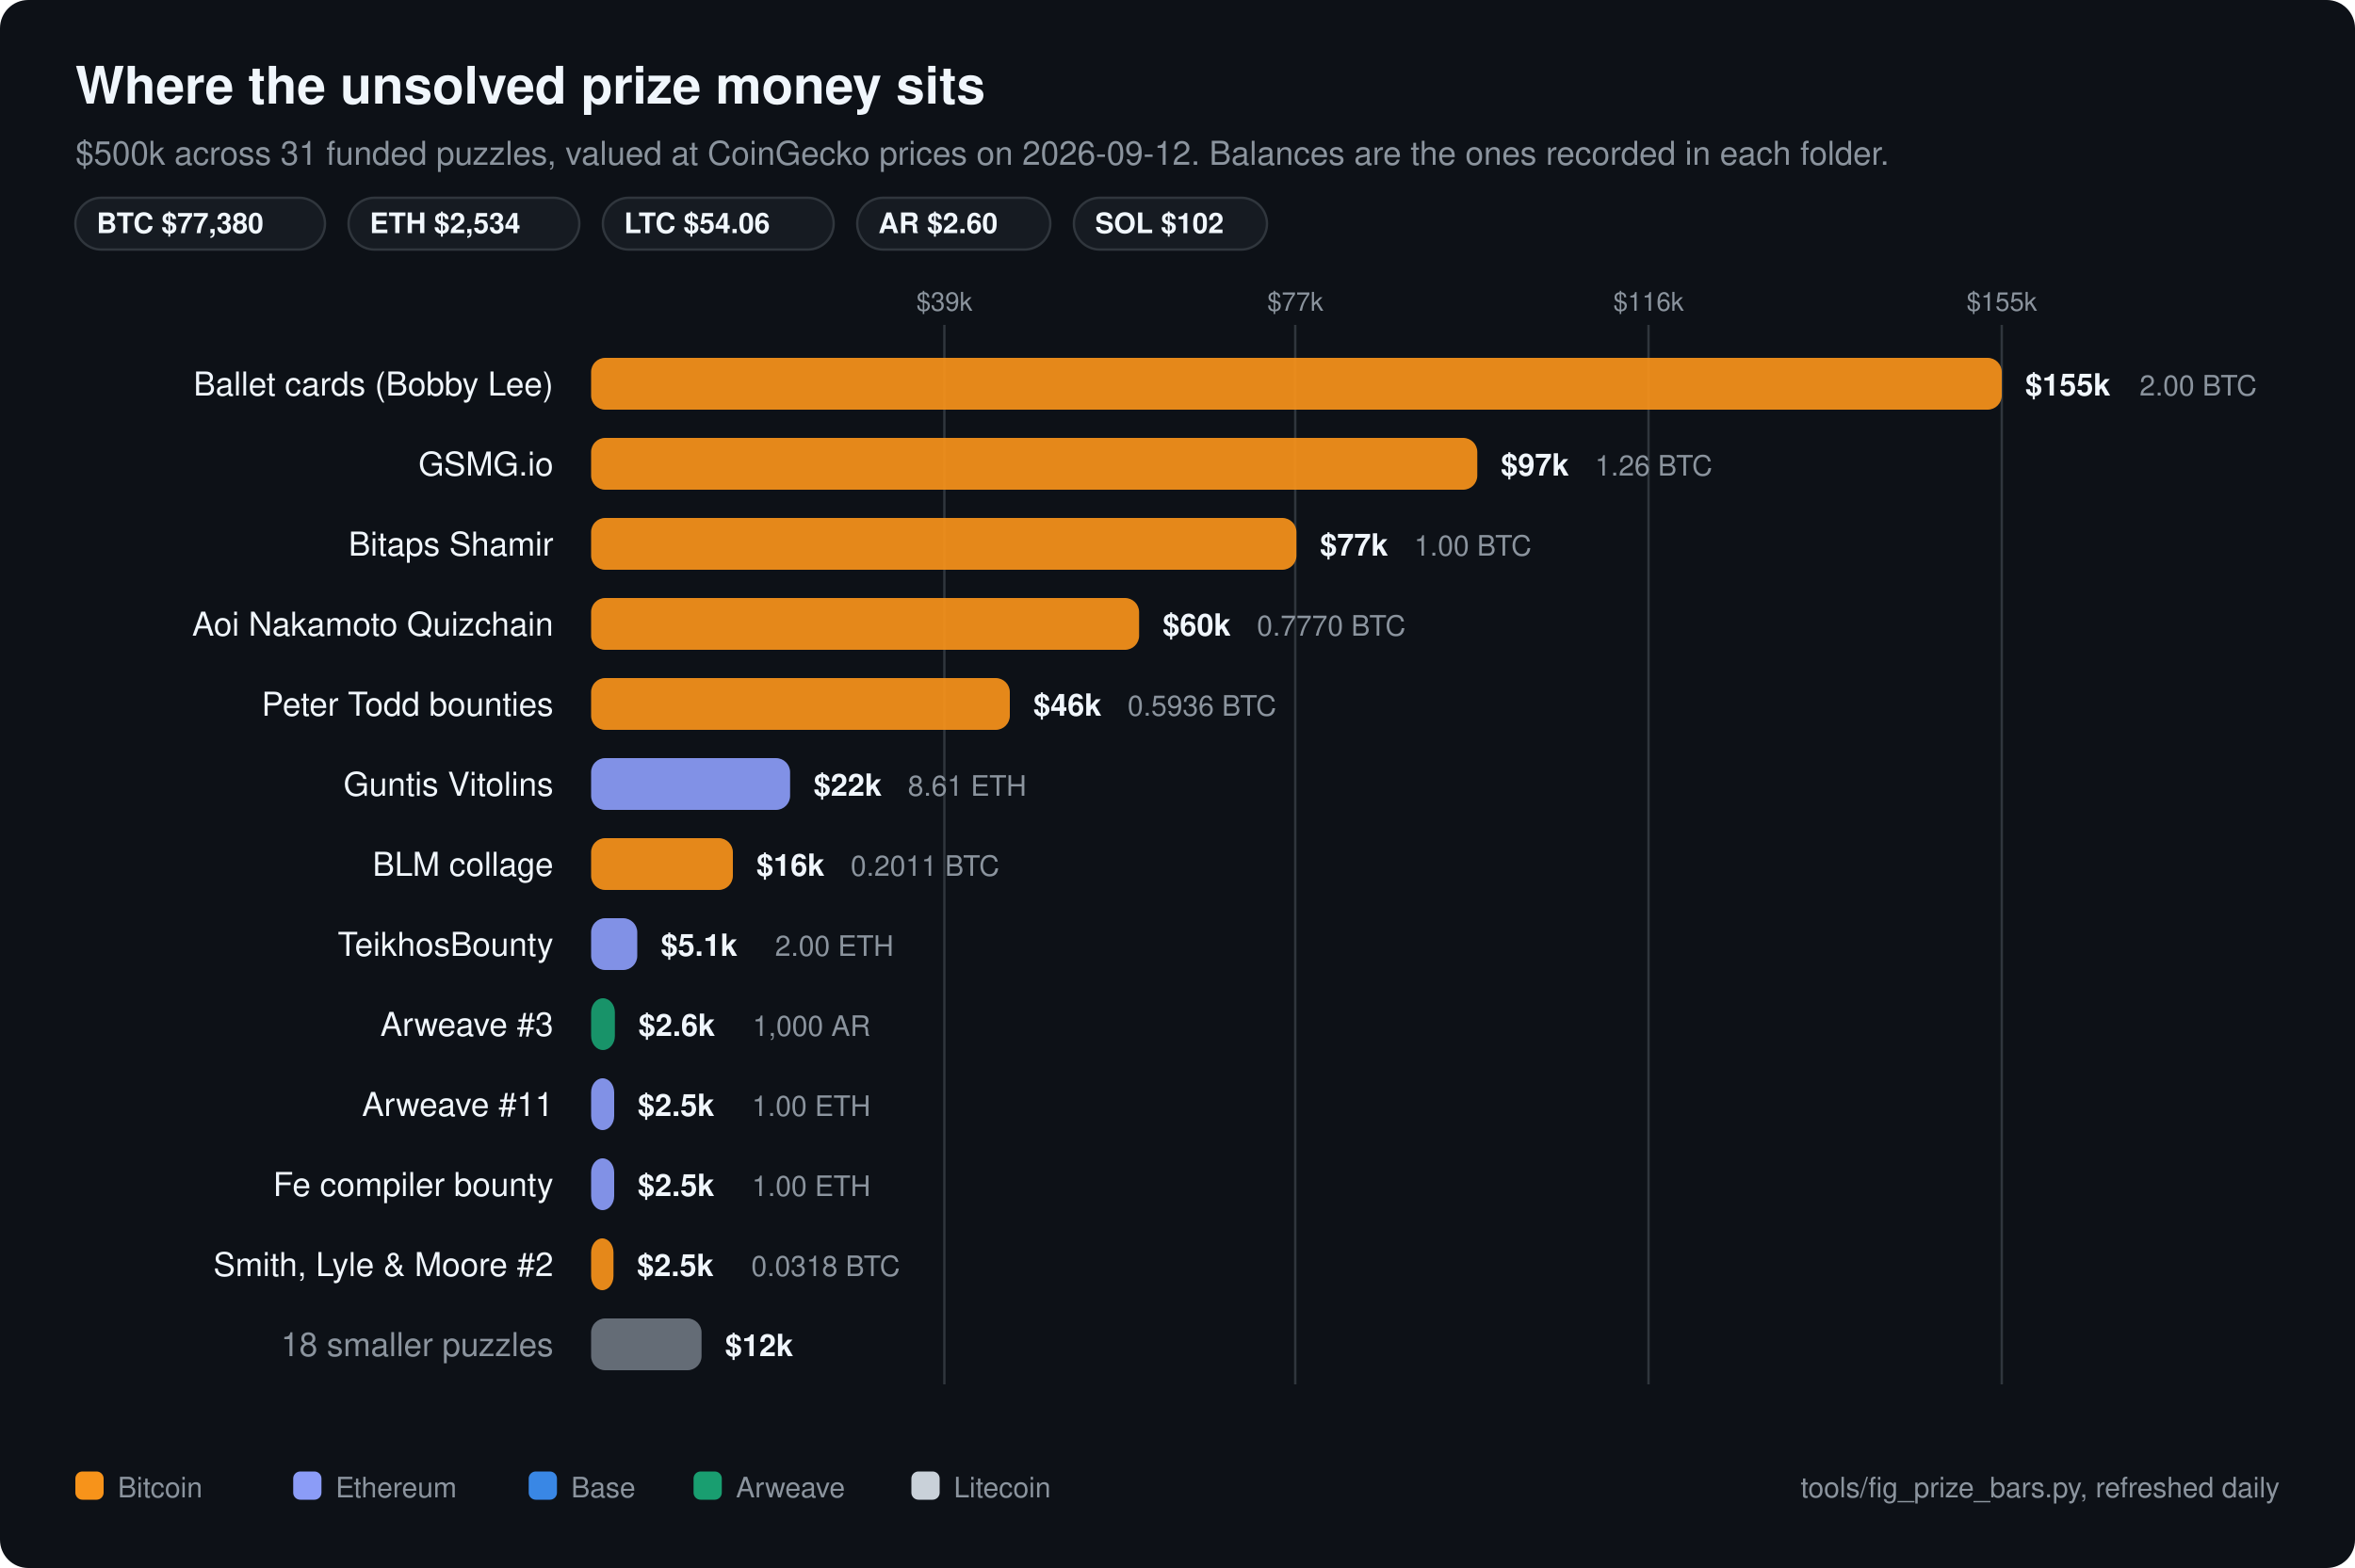
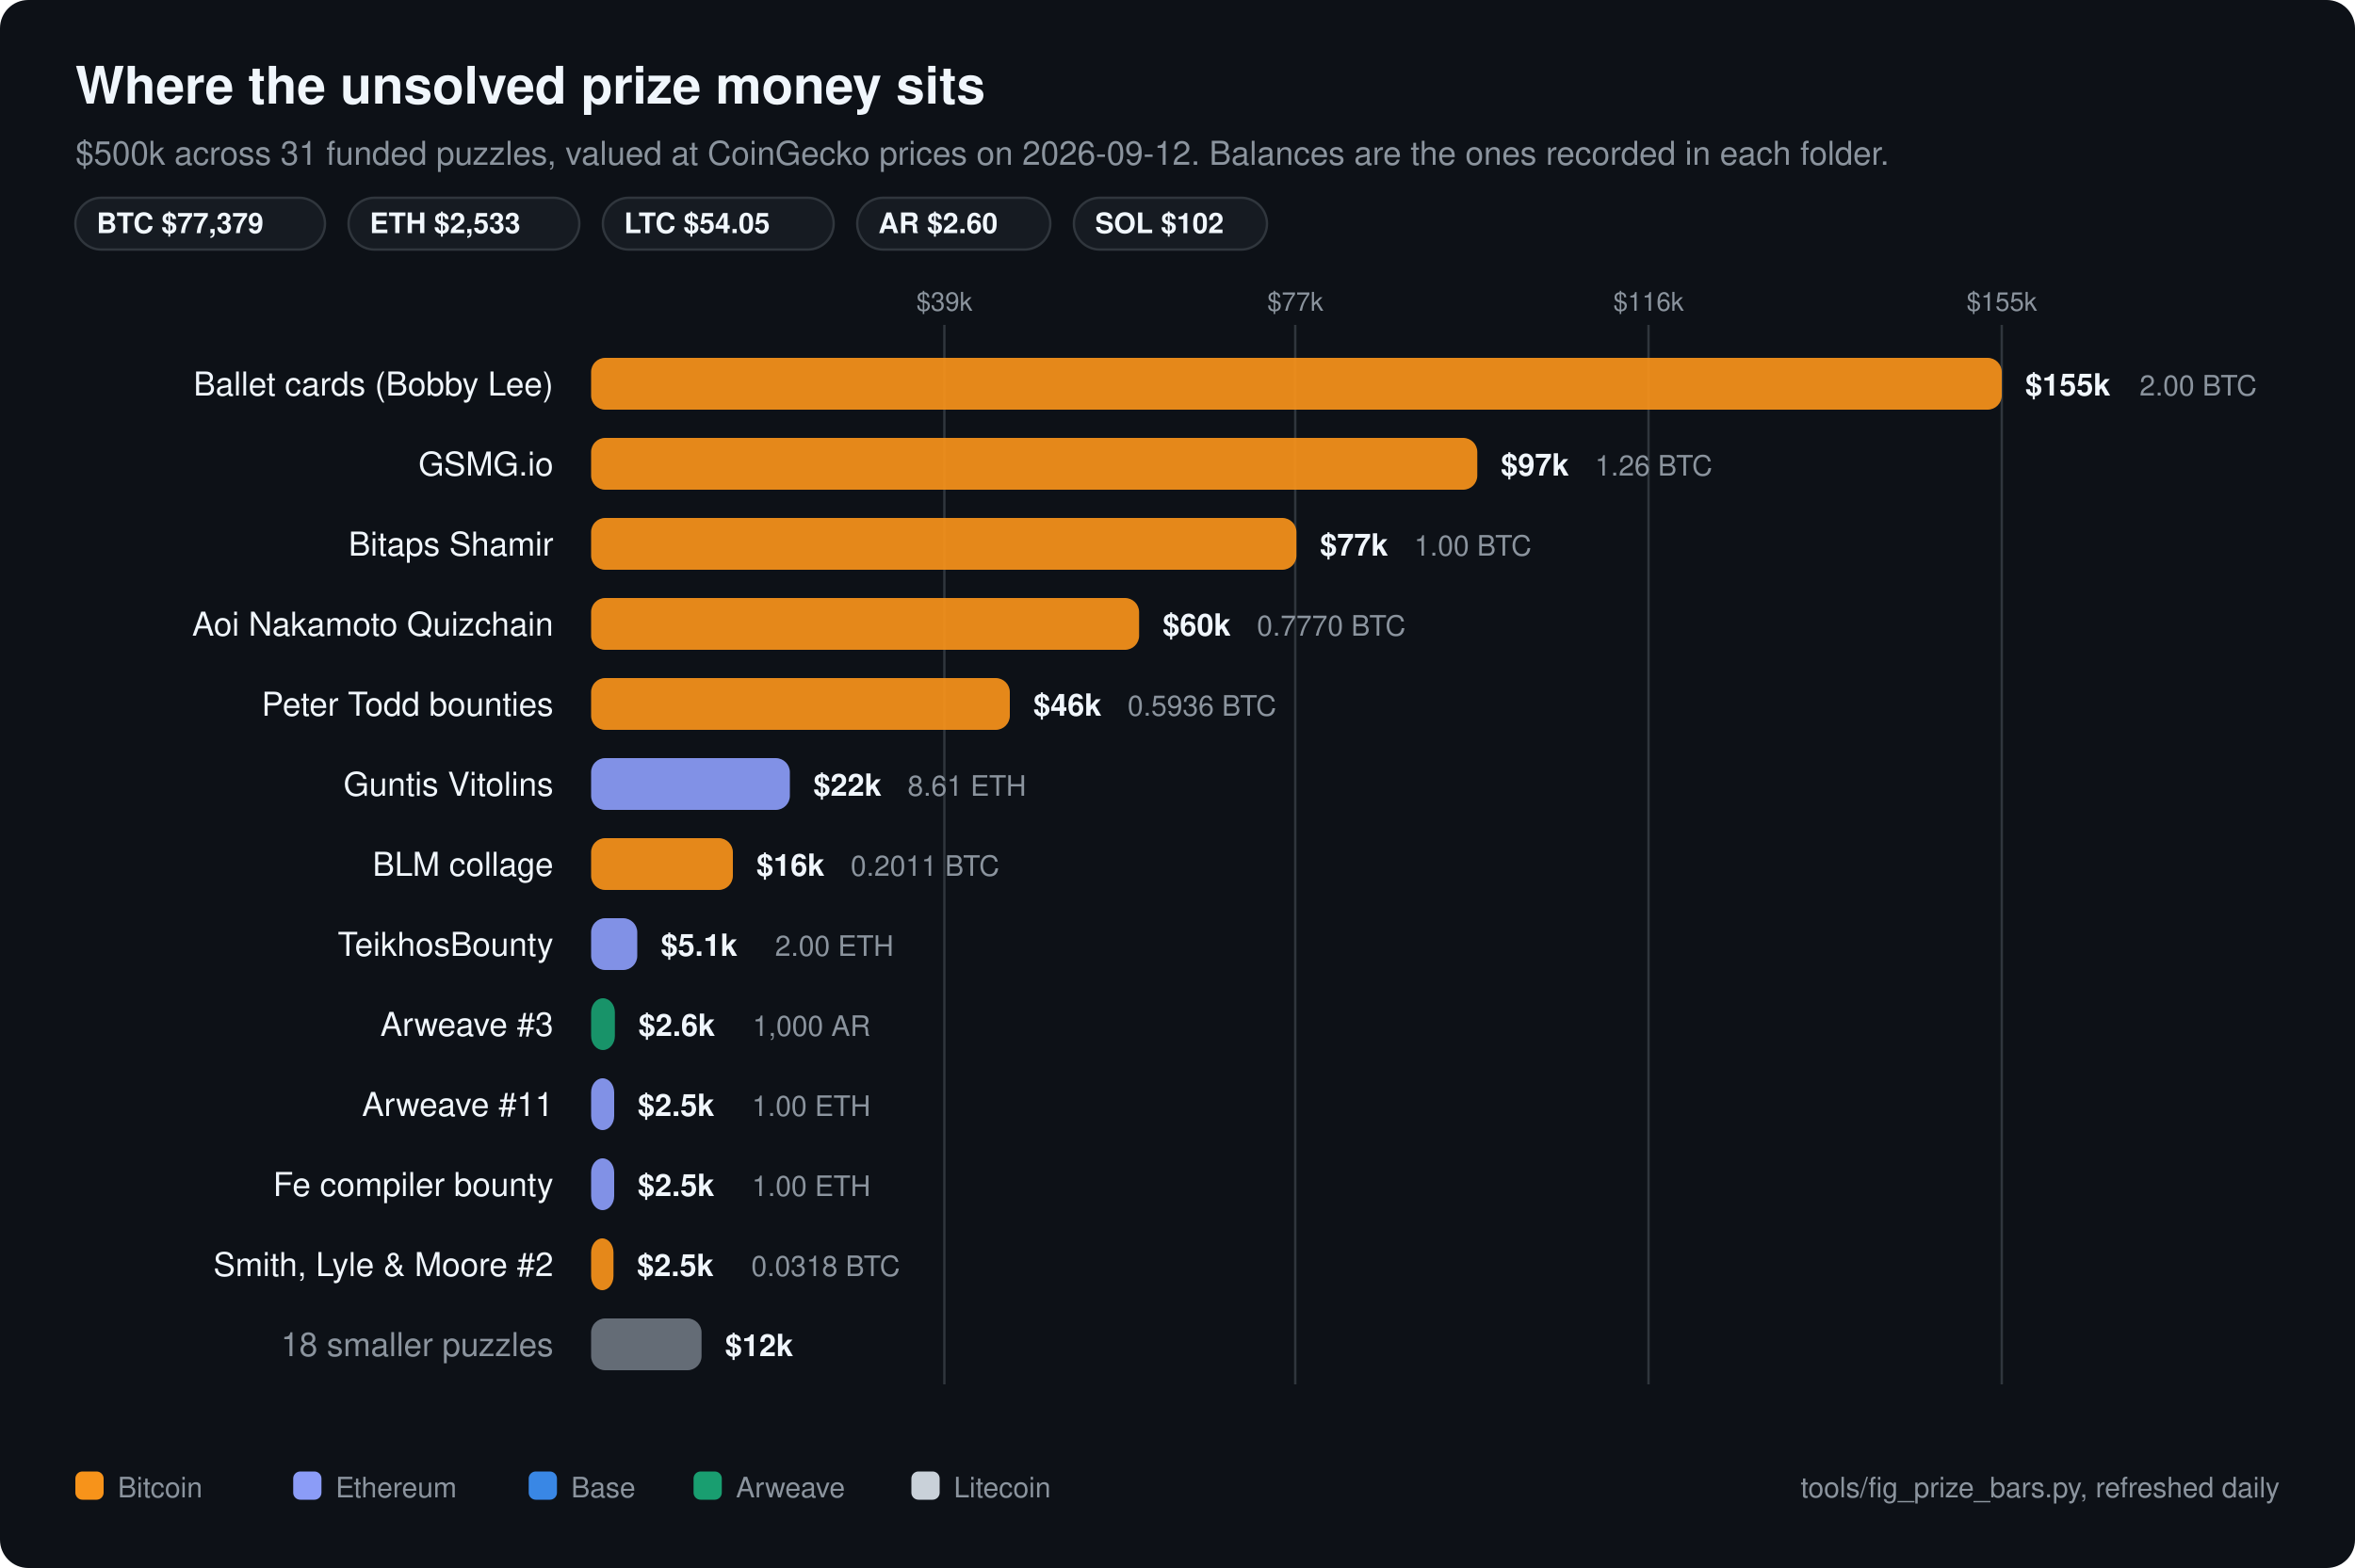
<svg xmlns="http://www.w3.org/2000/svg" width="1000" height="666" viewBox="0 0 1000 666" font-family="ui-sans-serif, -apple-system, Segoe UI, Helvetica, Arial, sans-serif">
  <rect width="1000" height="666" rx="12" fill="#0d1117" />
  <text x="32" y="44" fill="#f0f6fc" font-size="22" font-weight="700">Where the unsolved prize money sits</text>
  <text x="32" y="70" fill="#8b949e" font-size="14">$500k across 31 funded puzzles, valued at CoinGecko prices on 2026-09-12. Balances are the ones recorded in each folder.</text>
  <rect x="32" y="84" width="106" height="22" rx="11" fill="#161b22" stroke="#30363d" />
-   <text x="41" y="99" fill="#f0f6fc" font-size="12" font-weight="600">BTC $77,380</text>
+   <text x="41" y="99" fill="#f0f6fc" font-size="12" font-weight="600">BTC $77,379</text>
  <rect x="148" y="84" width="98" height="22" rx="11" fill="#161b22" stroke="#30363d" />
-   <text x="157" y="99" fill="#f0f6fc" font-size="12" font-weight="600">ETH $2,534</text>
+   <text x="157" y="99" fill="#f0f6fc" font-size="12" font-weight="600">ETH $2,533</text>
  <rect x="256" y="84" width="98" height="22" rx="11" fill="#161b22" stroke="#30363d" />
-   <text x="265" y="99" fill="#f0f6fc" font-size="12" font-weight="600">LTC $54.06</text>
+   <text x="265" y="99" fill="#f0f6fc" font-size="12" font-weight="600">LTC $54.05</text>
  <rect x="364" y="84" width="82" height="22" rx="11" fill="#161b22" stroke="#30363d" />
  <text x="373" y="99" fill="#f0f6fc" font-size="12" font-weight="600">AR $2.60</text>
  <rect x="456" y="84" width="82" height="22" rx="11" fill="#161b22" stroke="#30363d" />
  <text x="465" y="99" fill="#f0f6fc" font-size="12" font-weight="600">SOL $102</text>
  <line x1="401" y1="138" x2="401" y2="588" stroke="#30363d" stroke-width="1" />
  <text x="401" y="132" fill="#8b949e" font-size="11" text-anchor="middle">$39k</text>
  <line x1="550" y1="138" x2="550" y2="588" stroke="#30363d" stroke-width="1" />
  <text x="550" y="132" fill="#8b949e" font-size="11" text-anchor="middle">$77k</text>
  <line x1="700" y1="138" x2="700" y2="588" stroke="#30363d" stroke-width="1" />
  <text x="700" y="132" fill="#8b949e" font-size="11" text-anchor="middle">$116k</text>
  <line x1="850" y1="138" x2="850" y2="588" stroke="#30363d" stroke-width="1" />
  <text x="850" y="132" fill="#8b949e" font-size="11" text-anchor="middle">$155k</text>
  <text x="235" y="168" fill="#f0f6fc" font-size="14" text-anchor="end">Ballet cards (Bobby Lee)</text>
  <rect x="251" y="152" width="599.0" height="22" rx="6" fill="#f7931a" opacity="0.92" />
  <text x="860.0" y="168" fill="#f0f6fc" font-size="13" font-weight="600">$155k</text>
  <text x="908.5" y="168" fill="#8b949e" font-size="12">2.00 BTC</text>
  <text x="235" y="202" fill="#f0f6fc" font-size="14" text-anchor="end">GSMG.io</text>
  <rect x="251" y="186" width="376.3" height="22" rx="6" fill="#f7931a" opacity="0.92" />
  <text x="637.3" y="202" fill="#f0f6fc" font-size="13" font-weight="600">$97k</text>
  <text x="677.3" y="202" fill="#8b949e" font-size="12">1.26 BTC</text>
  <text x="235" y="236" fill="#f0f6fc" font-size="14" text-anchor="end">Bitaps Shamir</text>
  <rect x="251" y="220" width="299.5" height="22" rx="6" fill="#f7931a" opacity="0.92" />
  <text x="560.5" y="236" fill="#f0f6fc" font-size="13" font-weight="600">$77k</text>
  <text x="600.5" y="236" fill="#8b949e" font-size="12">1.00 BTC</text>
  <text x="235" y="270" fill="#f0f6fc" font-size="14" text-anchor="end">Aoi Nakamoto Quizchain</text>
  <rect x="251" y="254" width="232.7" height="22" rx="6" fill="#f7931a" opacity="0.92" />
  <text x="493.7" y="270" fill="#f0f6fc" font-size="13" font-weight="600">$60k</text>
  <text x="533.7" y="270" fill="#8b949e" font-size="12">0.7770 BTC</text>
  <text x="235" y="304" fill="#f0f6fc" font-size="14" text-anchor="end">Peter Todd bounties</text>
  <rect x="251" y="288" width="177.8" height="22" rx="6" fill="#f7931a" opacity="0.92" />
  <text x="438.8" y="304" fill="#f0f6fc" font-size="13" font-weight="600">$46k</text>
  <text x="478.8" y="304" fill="#8b949e" font-size="12">0.5936 BTC</text>
  <text x="235" y="338" fill="#f0f6fc" font-size="14" text-anchor="end">Guntis Vitolins</text>
-   <rect x="251" y="322" width="84.5" height="22" rx="6" fill="#8b9cf7" opacity="0.92" />
-   <text x="345.5" y="338" fill="#f0f6fc" font-size="13" font-weight="600">$22k</text>
-   <text x="385.5" y="338" fill="#8b949e" font-size="12">8.61 ETH</text>
+   <rect x="251" y="322" width="84.4" height="22" rx="6" fill="#8b9cf7" opacity="0.92" />
+   <text x="345.4" y="338" fill="#f0f6fc" font-size="13" font-weight="600">$22k</text>
+   <text x="385.4" y="338" fill="#8b949e" font-size="12">8.61 ETH</text>
  <text x="235" y="372" fill="#f0f6fc" font-size="14" text-anchor="end">BLM collage</text>
  <rect x="251" y="356" width="60.2" height="22" rx="6" fill="#f7931a" opacity="0.92" />
  <text x="321.2" y="372" fill="#f0f6fc" font-size="13" font-weight="600">$16k</text>
  <text x="361.2" y="372" fill="#8b949e" font-size="12">0.2011 BTC</text>
  <text x="235" y="406" fill="#f0f6fc" font-size="14" text-anchor="end">TeikhosBounty</text>
  <rect x="251" y="390" width="19.6" height="22" rx="6" fill="#8b9cf7" opacity="0.92" />
  <text x="280.6" y="406" fill="#f0f6fc" font-size="13" font-weight="600">$5.1k</text>
  <text x="329.1" y="406" fill="#8b949e" font-size="12">2.00 ETH</text>
  <text x="235" y="440" fill="#f0f6fc" font-size="14" text-anchor="end">Arweave #3</text>
  <rect x="251" y="424" width="10.1" height="22" rx="6" fill="#199e70" opacity="0.92" />
  <text x="271.1" y="440" fill="#f0f6fc" font-size="13" font-weight="600">$2.6k</text>
  <text x="319.6" y="440" fill="#8b949e" font-size="12">1,000 AR</text>
  <text x="235" y="474" fill="#f0f6fc" font-size="14" text-anchor="end">Arweave #11</text>
  <rect x="251" y="458" width="9.8" height="22" rx="6" fill="#8b9cf7" opacity="0.92" />
  <text x="270.8" y="474" fill="#f0f6fc" font-size="13" font-weight="600">$2.5k</text>
  <text x="319.3" y="474" fill="#8b949e" font-size="12">1.00 ETH</text>
  <text x="235" y="508" fill="#f0f6fc" font-size="14" text-anchor="end">Fe compiler bounty</text>
  <rect x="251" y="492" width="9.8" height="22" rx="6" fill="#8b9cf7" opacity="0.92" />
  <text x="270.8" y="508" fill="#f0f6fc" font-size="13" font-weight="600">$2.5k</text>
  <text x="319.3" y="508" fill="#8b949e" font-size="12">1.00 ETH</text>
  <text x="235" y="542" fill="#f0f6fc" font-size="14" text-anchor="end">Smith, Lyle &amp; Moore #2</text>
  <rect x="251" y="526" width="9.5" height="22" rx="6" fill="#f7931a" opacity="0.92" />
  <text x="270.5" y="542" fill="#f0f6fc" font-size="13" font-weight="600">$2.5k</text>
  <text x="319.0" y="542" fill="#8b949e" font-size="12">0.0318 BTC</text>
  <text x="235" y="576" fill="#8b949e" font-size="14" text-anchor="end">18 smaller puzzles</text>
  <rect x="251" y="560" width="46.9" height="22" rx="6" fill="#6e7681" opacity="0.9" />
  <text x="307.9" y="576" fill="#f0f6fc" font-size="13" font-weight="600">$12k</text>
  <rect x="32" y="625" width="12" height="12" rx="3" fill="#f7931a" />
  <text x="50" y="636" fill="#8b949e" font-size="12">Bitcoin</text>
  <rect x="124.5" y="625" width="12" height="12" rx="3" fill="#8b9cf7" />
  <text x="142.5" y="636" fill="#8b949e" font-size="12">Ethereum</text>
  <rect x="224.5" y="625" width="12" height="12" rx="3" fill="#3987e5" />
  <text x="242.5" y="636" fill="#8b949e" font-size="12">Base</text>
  <rect x="294.5" y="625" width="12" height="12" rx="3" fill="#199e70" />
  <text x="312.5" y="636" fill="#8b949e" font-size="12">Arweave</text>
  <rect x="387.0" y="625" width="12" height="12" rx="3" fill="#c9d1d9" />
  <text x="405.0" y="636" fill="#8b949e" font-size="12">Litecoin</text>
  <text x="968" y="636" fill="#8b949e" font-size="12" text-anchor="end">tools/fig_prize_bars.py, refreshed daily</text>
</svg>
